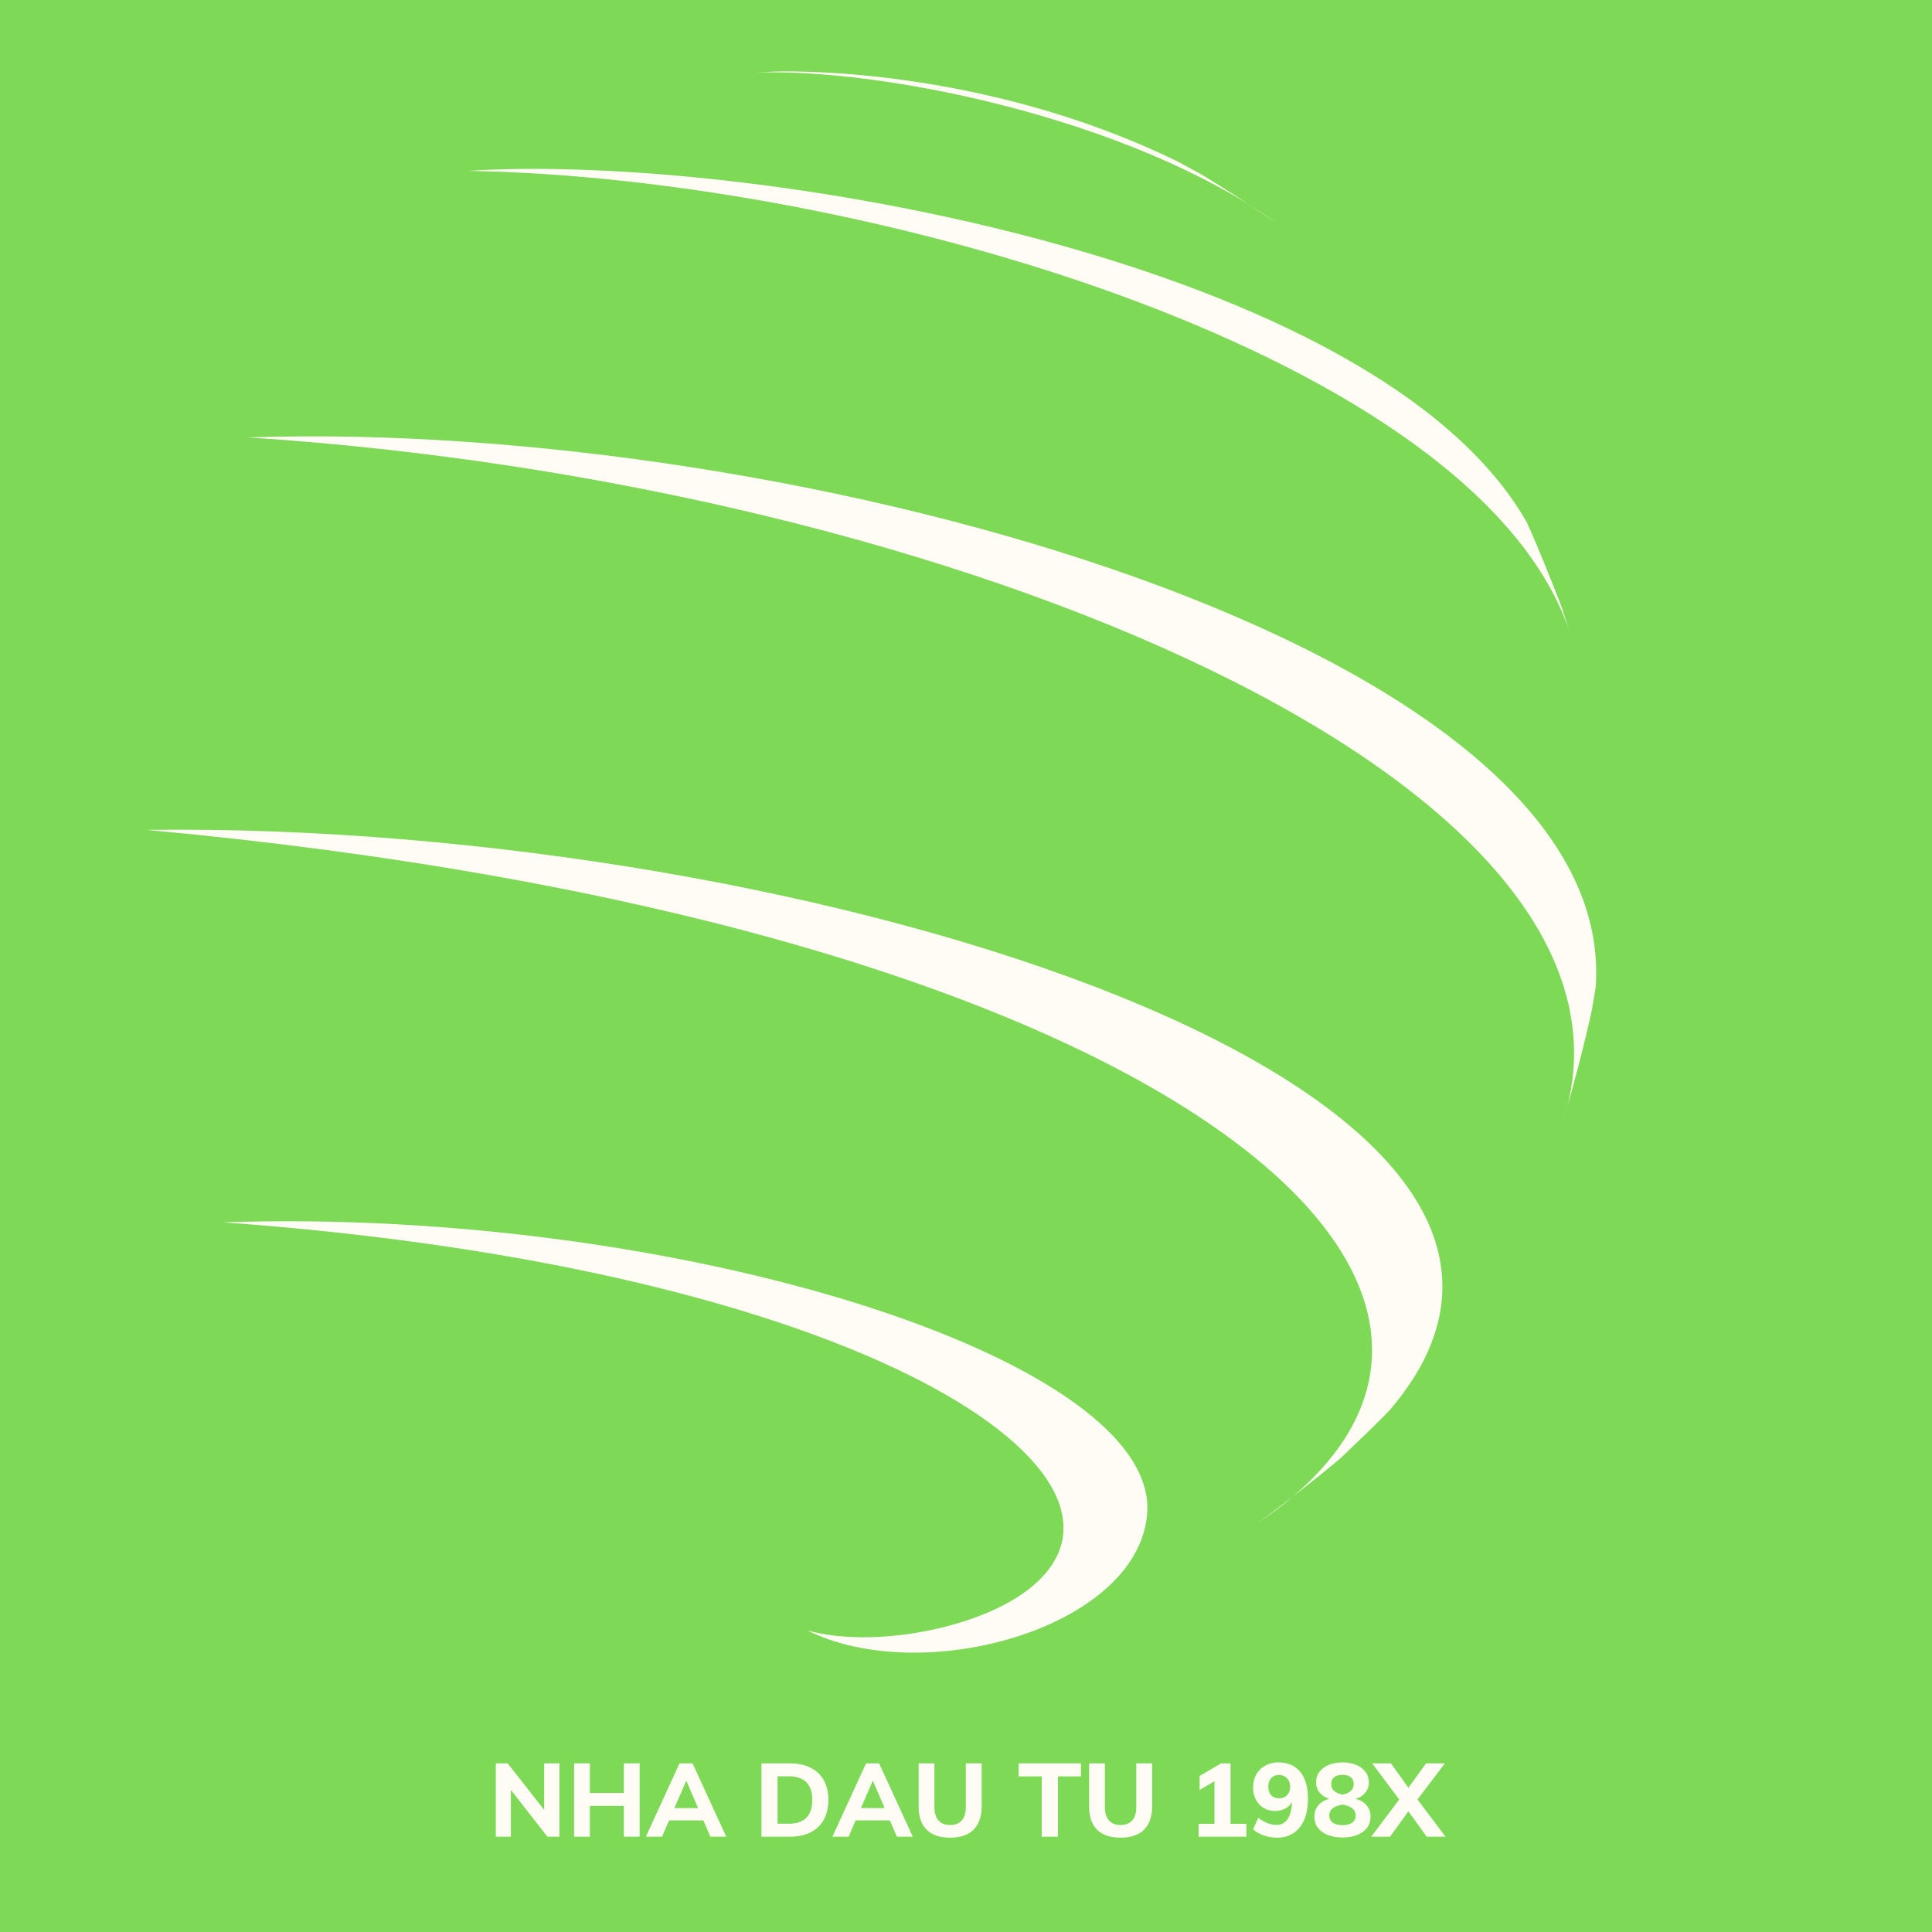
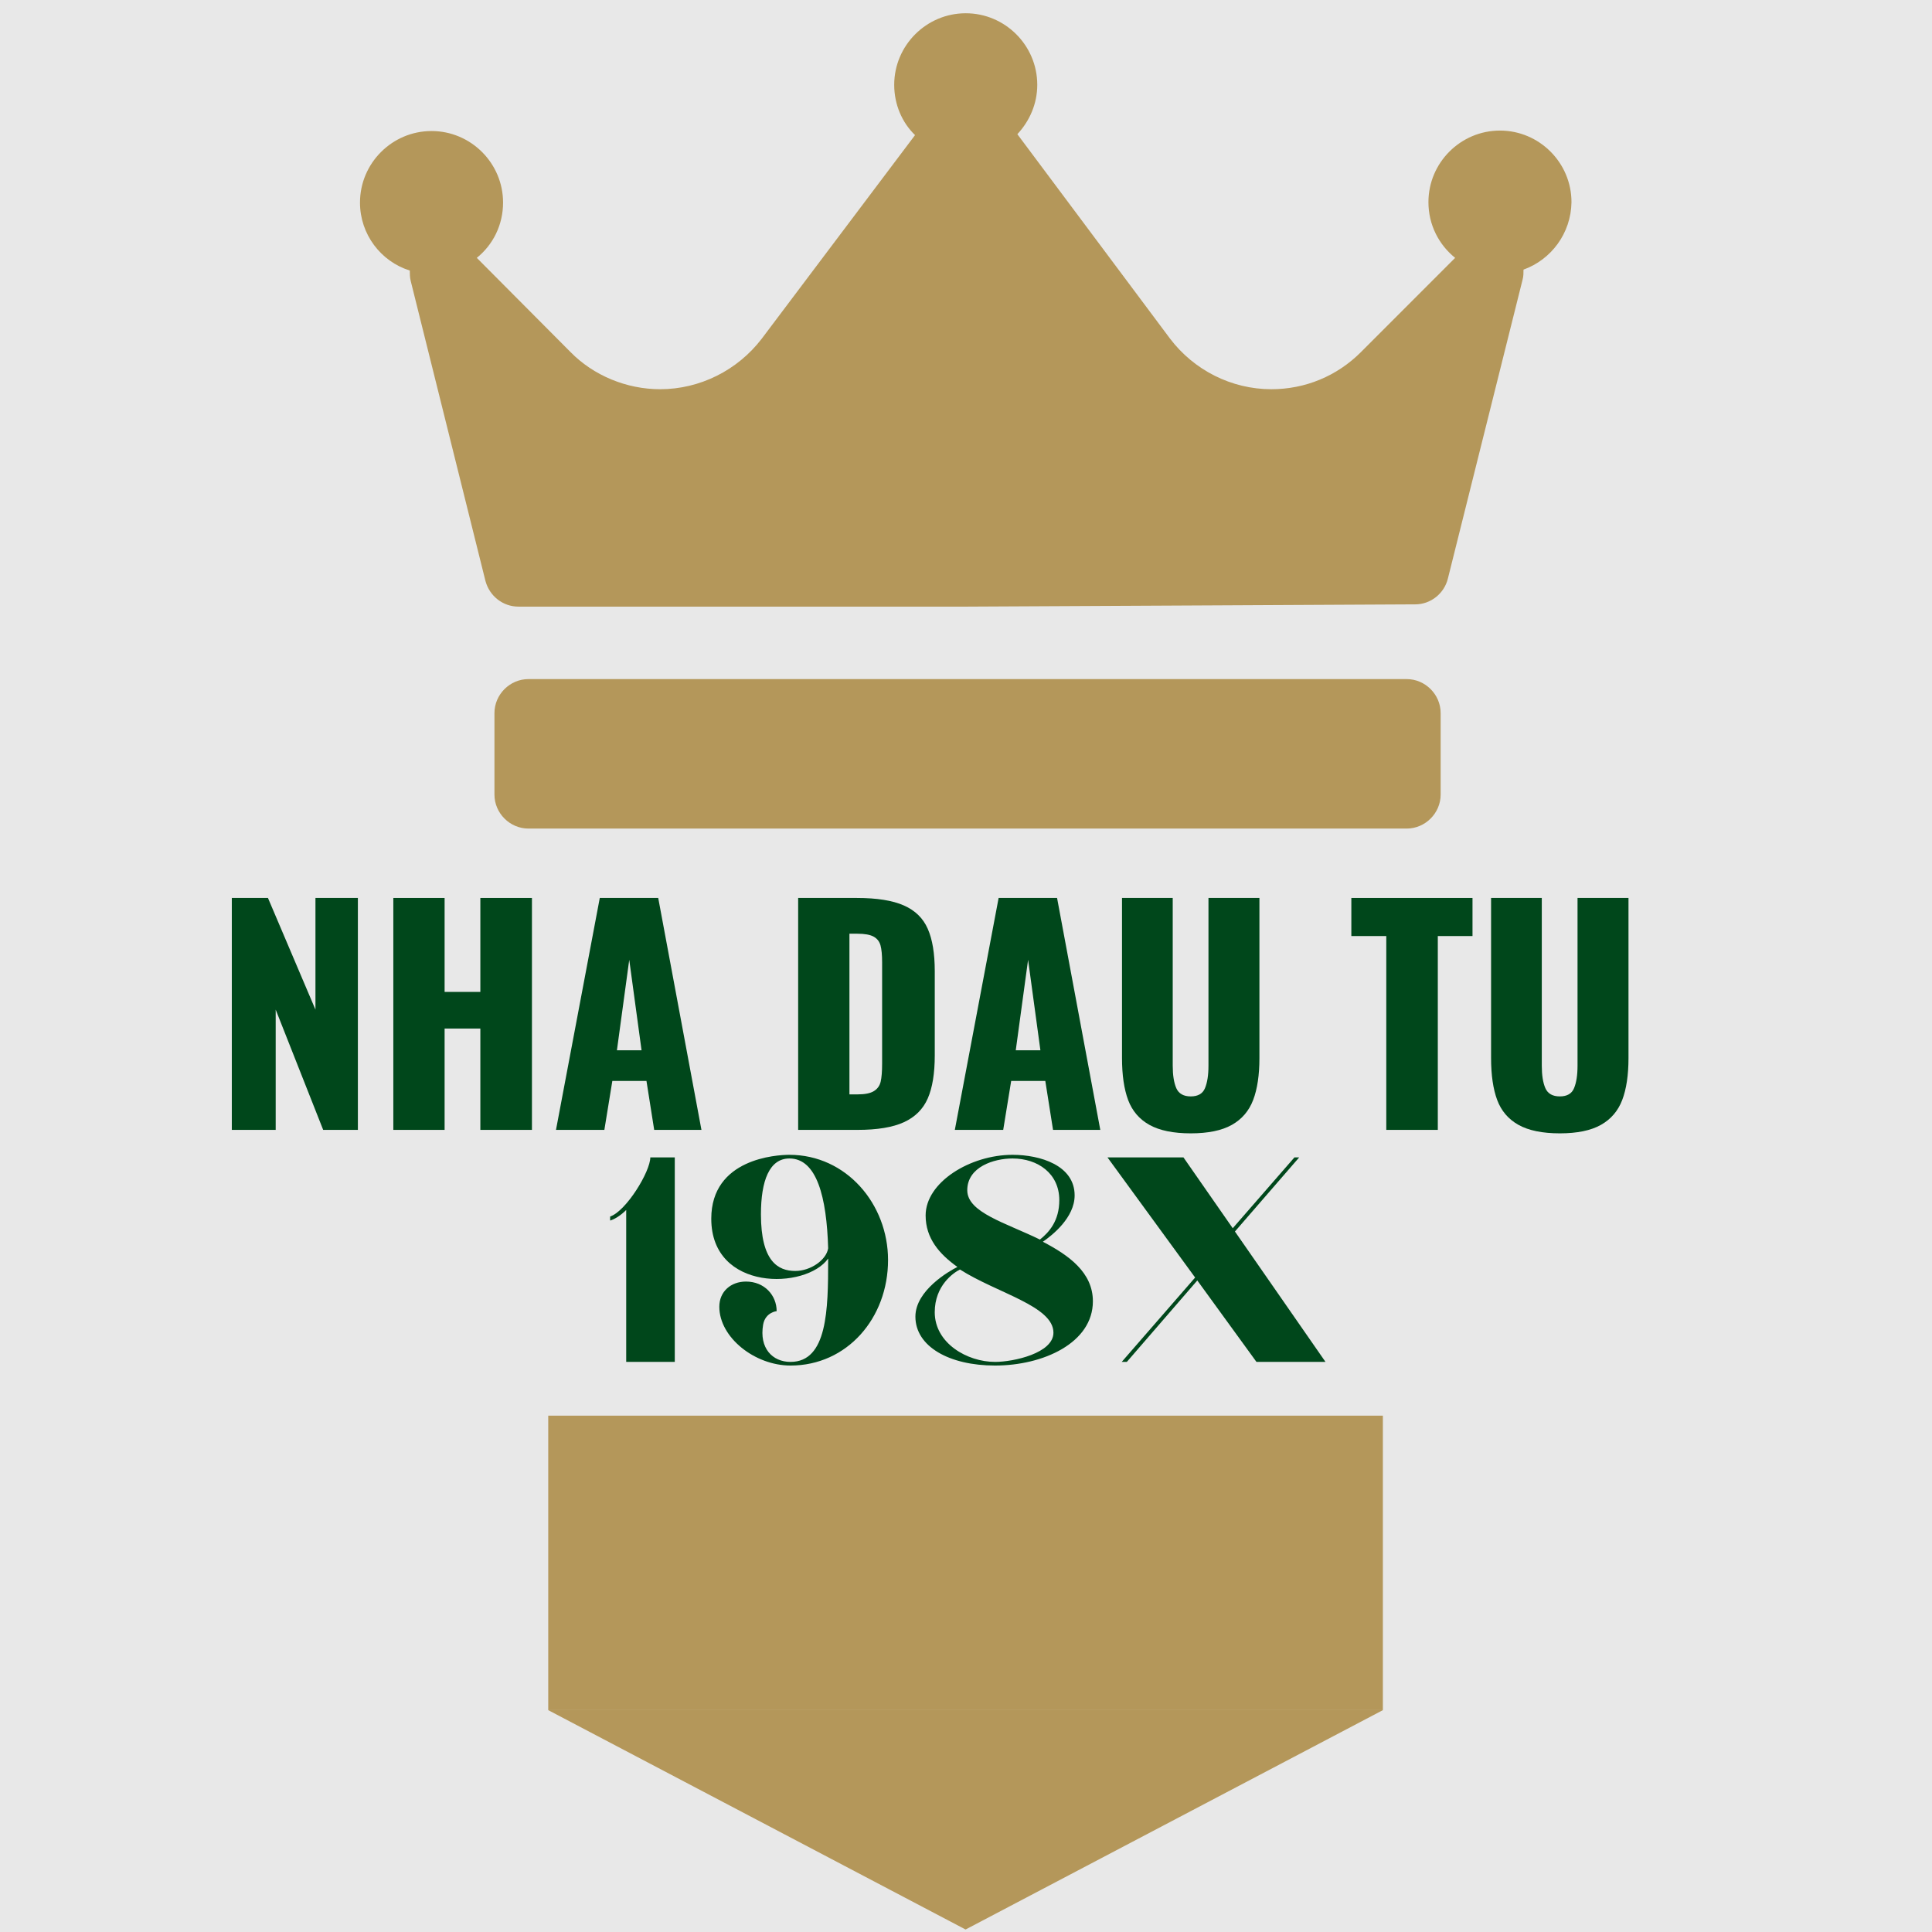
<svg xmlns="http://www.w3.org/2000/svg" width="375pt" zoomAndPan="magnify" viewBox="0 0 375 375" height="375pt" preserveAspectRatio="xMidYMid meet" version="1.2">
  <defs>
    <g />
    <clipPath xml:id="clip1" id="clip1">
-       <path d="M 28.438 161 L 280 161 L 280 296 L 28.438 296 Z M 28.438 161 " />
+       <path d="M 69.656 2.574 L 305.156 2.574 L 305.156 160.824 L 69.656 160.824 Z M 69.656 2.574 " />
+     </clipPath>
+     <clipPath xml:id="clip2" id="clip2">
+       <path d="M 106.414 331 L 268.414 331 L 268.414 375 L 106.414 375 Z M 106.414 331 " />
+     </clipPath>
+     <clipPath xml:id="clip3" id="clip3">
+       <path d="M 106.414 274.777 L 268.414 274.777 L 268.414 332 L 106.414 332 Z M 106.414 274.777 " />
    </clipPath>
  </defs>
  <g xml:id="surface1" id="surface1">
    <rect x="0" width="375" y="0" height="375" style="fill:rgb(100%,100%,100%);fill-opacity:1;stroke:none;" />
    <rect x="0" width="375" y="0" height="375" style="fill:rgb(100%,100%,100%);fill-opacity:1;stroke:none;" />
-     <rect x="0" width="375" y="0" height="375" style="fill:rgb(49.409%,85.1%,34.119%);fill-opacity:1;stroke:none;" />
-     <path style=" stroke:none;fill-rule:nonzero;fill:rgb(100%,98.819%,96.469%);fill-opacity:1;" d="M 247.953 43.387 C 243.598 40.434 237.727 36.574 233.207 33.871 L 228.5 31.305 C 190.082 12.598 151.883 13.836 150.273 13.898 C 149.184 13.961 147.727 14.027 146.637 14.102 C 170.645 13.145 219.211 22.789 247.953 43.387 " />
-     <path style=" stroke:none;fill-rule:nonzero;fill:rgb(100%,98.819%,96.469%);fill-opacity:1;" d="M 304.742 122.836 L 303.047 117.641 C 301.129 112.734 298.551 106.191 296.359 101.402 C 267.375 50.469 145.391 29.613 90.836 33.168 C 168.16 34.406 286.945 69.117 304.742 122.836 " />
-     <path style=" stroke:none;fill-rule:nonzero;fill:rgb(100%,98.819%,96.469%);fill-opacity:1;" d="M 303.523 217.242 C 305.363 210.934 307.602 202.453 308.984 196.031 L 309.723 191.645 C 314.473 125.469 154.336 81.27 48.18 84.902 C 185.5 93.801 323.875 152.285 303.523 217.242 " />
-     <g clip-rule="nonzero" clip-path="url(#clip1)">
-       <path style=" stroke:none;fill-rule:nonzero;fill:rgb(100%,98.819%,96.469%);fill-opacity:1;" d="M 244.039 295.715 C 249 292.07 255.469 287.012 260.18 283.055 C 263.098 280.242 267.035 276.547 269.824 273.613 C 322.859 211.324 156.918 159.418 28.488 161.082 C 221.145 178.793 306.344 247.477 248.434 292.527 C 247.148 293.527 245.359 294.758 244.039 295.715 " />
-     </g>
-     <path style=" stroke:none;fill-rule:nonzero;fill:rgb(100%,98.819%,96.469%);fill-opacity:1;" d="M 156.727 316.469 C 179.004 327.582 220.379 316.152 222.637 294.188 C 225.73 264.066 131.879 234.27 43.309 237.25 C 168.523 246.281 227.48 286.82 199.641 308.492 C 189.75 316.191 169.293 319.992 156.727 316.469 " />
-     <g style="fill:rgb(100%,98.819%,96.469%);fill-opacity:1;">
-       <g transform="translate(94.81641, 356.5)">
-         <path style="stroke:none;" d="M 10.812 -14.234 L 13.766 -14.234 L 13.766 0 L 11.438 0 L 4.344 -9.078 L 4.344 0 L 1.422 0 L 1.422 -14.234 L 3.719 -14.234 L 10.812 -5.188 Z M 10.812 -14.234 " />
+     <rect x="0" width="375" y="0" height="375" style="fill:rgb(90.979%,90.979%,90.979%);fill-opacity:1;stroke:none;" />
+     <g style="fill:rgb(0%,27.84%,10.59%);fill-opacity:1;">
+       <g transform="translate(41.66706, 219.3108)">
+         <path style="stroke:none;" d="M 3.328 -45.016 L 10.344 -45.016 L 19.562 -23.344 L 19.562 -45.016 L 27.797 -45.016 L 27.797 0 L 21.062 0 L 11.844 -23.344 L 11.844 0 L 3.328 0 Z M 3.328 -45.016 " />
      </g>
    </g>
-     <g style="fill:rgb(100%,98.819%,96.469%);fill-opacity:1;">
-       <g transform="translate(110.0104, 356.5)">
-         <path style="stroke:none;" d="M 11.078 -14.234 L 14.141 -14.234 L 14.141 0 L 11.078 0 L 11.078 -5.984 L 4.484 -5.984 L 4.484 0 L 1.422 0 L 1.422 -14.234 L 4.484 -14.234 L 4.484 -8.484 L 11.078 -8.484 Z M 11.078 -14.234 " />
+     <g style="fill:rgb(0%,27.84%,10.59%);fill-opacity:1;">
+       <g transform="translate(72.84434, 219.3108)">
+         <path style="stroke:none;" d="M 3.5 -45.016 L 13.453 -45.016 L 13.453 -26.781 L 20.391 -26.781 L 20.391 -45.016 L 30.406 -45.016 L 30.406 0 L 20.391 0 L 20.391 -19.672 L 13.453 -19.672 L 13.453 0 L 3.5 0 Z M 3.5 -45.016 " />
      </g>
    </g>
-     <g style="fill:rgb(100%,98.819%,96.469%);fill-opacity:1;">
-       <g transform="translate(125.5843, 356.5)">
-         <path style="stroke:none;" d="M 12.297 0 L 10.938 -3.156 L 4.281 -3.156 L 2.922 0 L -0.219 0 L 6.312 -14.234 L 8.844 -14.234 L 15.375 0 Z M 5.312 -5.547 L 9.922 -5.547 L 7.625 -10.875 Z M 5.312 -5.547 " />
+     <g style="fill:rgb(0%,27.84%,10.59%);fill-opacity:1;">
+       <g transform="translate(106.7448, 219.3108)">
+         <path style="stroke:none;" d="M 9.672 -45.016 L 21.016 -45.016 L 29.406 0 L 20.234 0 L 18.734 -9.5 L 12.109 -9.5 L 10.562 0 L 1.172 0 Z M 17.781 -15.453 L 15.391 -33.016 L 13 -15.453 Z M 17.781 -15.453 " />
      </g>
    </g>
-     <g style="fill:rgb(100%,98.819%,96.469%);fill-opacity:1;">
-       <g transform="translate(140.7583, 356.5)">
+     <g style="fill:rgb(0%,27.84%,10.59%);fill-opacity:1;">
+       <g transform="translate(137.3663, 219.3108)">
        <path style="stroke:none;" d="" />
      </g>
    </g>
-     <g style="fill:rgb(100%,98.819%,96.469%);fill-opacity:1;">
-       <g transform="translate(146.3761, 356.5)">
-         <path style="stroke:none;" d="M 1.422 -14.234 L 6.922 -14.234 C 8.484 -14.234 9.82 -13.953 10.938 -13.391 C 12.062 -12.836 12.922 -12.023 13.516 -10.953 C 14.109 -9.891 14.406 -8.617 14.406 -7.141 C 14.406 -5.648 14.109 -4.367 13.516 -3.297 C 12.93 -2.234 12.078 -1.414 10.953 -0.844 C 9.836 -0.281 8.492 0 6.922 0 L 1.422 0 Z M 6.719 -2.516 C 9.758 -2.516 11.281 -4.055 11.281 -7.141 C 11.281 -10.191 9.758 -11.719 6.719 -11.719 L 4.547 -11.719 L 4.547 -2.516 Z M 6.719 -2.516 " />
+     <g style="fill:rgb(0%,27.84%,10.59%);fill-opacity:1;">
+       <g transform="translate(151.5934, 219.3108)">
+         <path style="stroke:none;" d="M 3.328 -45.016 L 14.734 -45.016 C 18.617 -45.016 21.656 -44.531 23.844 -43.562 C 26.031 -42.602 27.578 -41.094 28.484 -39.031 C 29.391 -36.977 29.844 -34.234 29.844 -30.797 L 29.844 -14.453 C 29.844 -10.961 29.391 -8.18 28.484 -6.109 C 27.578 -4.035 26.039 -2.5 23.875 -1.5 C 21.707 -0.5 18.695 0 14.844 0 L 3.328 0 Z M 14.844 -6.891 C 16.281 -6.891 17.344 -7.102 18.031 -7.531 C 18.719 -7.957 19.156 -8.566 19.344 -9.359 C 19.531 -10.16 19.625 -11.336 19.625 -12.891 L 19.625 -32.516 C 19.625 -33.961 19.52 -35.062 19.312 -35.812 C 19.102 -36.57 18.656 -37.141 17.969 -37.516 C 17.289 -37.891 16.227 -38.078 14.781 -38.078 L 13.281 -38.078 L 13.281 -6.891 Z M 14.844 -6.891 " />
      </g>
    </g>
-     <g style="fill:rgb(100%,98.819%,96.469%);fill-opacity:1;">
-       <g transform="translate(161.79, 356.5)">
-         <path style="stroke:none;" d="M 12.297 0 L 10.938 -3.156 L 4.281 -3.156 L 2.922 0 L -0.219 0 L 6.312 -14.234 L 8.844 -14.234 L 15.375 0 Z M 5.312 -5.547 L 9.922 -5.547 L 7.625 -10.875 Z M 5.312 -5.547 " />
+     <g style="fill:rgb(0%,27.84%,10.59%);fill-opacity:1;">
+       <g transform="translate(184.16, 219.3108)">
+         <path style="stroke:none;" d="M 9.672 -45.016 L 21.016 -45.016 L 29.406 0 L 20.234 0 L 18.734 -9.5 L 12.109 -9.5 L 10.562 0 L 1.172 0 Z M 17.781 -15.453 L 15.391 -33.016 L 13 -15.453 Z M 17.781 -15.453 " />
      </g>
    </g>
-     <g style="fill:rgb(100%,98.819%,96.469%);fill-opacity:1;">
-       <g transform="translate(176.964, 356.5)">
-         <path style="stroke:none;" d="M 7.453 0.188 C 5.453 0.188 3.93 -0.328 2.891 -1.359 C 1.859 -2.391 1.344 -3.895 1.344 -5.875 L 1.344 -14.234 L 4.406 -14.234 L 4.406 -5.734 C 4.406 -4.609 4.664 -3.75 5.188 -3.156 C 5.719 -2.562 6.473 -2.266 7.453 -2.266 C 8.441 -2.266 9.195 -2.562 9.719 -3.156 C 10.238 -3.75 10.5 -4.609 10.5 -5.734 L 10.5 -14.234 L 13.578 -14.234 L 13.578 -5.875 C 13.578 -3.906 13.051 -2.398 12 -1.359 C 10.957 -0.328 9.441 0.188 7.453 0.188 Z M 7.453 0.188 " />
+     <g style="fill:rgb(0%,27.84%,10.59%);fill-opacity:1;">
+       <g transform="translate(214.7815, 219.3108)">
+         <path style="stroke:none;" d="M 16.344 0.672 C 12.969 0.672 10.297 0.125 8.328 -0.969 C 6.367 -2.062 4.988 -3.672 4.188 -5.797 C 3.395 -7.93 3 -10.648 3 -13.953 L 3 -45.016 L 12.844 -45.016 L 12.844 -12.453 C 12.844 -10.629 13.07 -9.18 13.531 -8.109 C 14 -7.035 14.938 -6.5 16.344 -6.5 C 17.75 -6.5 18.672 -7.035 19.109 -8.109 C 19.555 -9.18 19.781 -10.629 19.781 -12.453 L 19.781 -45.016 L 29.672 -45.016 L 29.672 -13.953 C 29.672 -10.648 29.266 -7.93 28.453 -5.797 C 27.641 -3.672 26.258 -2.062 24.312 -0.969 C 22.363 0.125 19.707 0.672 16.344 0.672 Z M 16.344 0.672 " />
      </g>
    </g>
-     <g style="fill:rgb(100%,98.819%,96.469%);fill-opacity:1;">
-       <g transform="translate(191.8781, 356.5)">
+     <g style="fill:rgb(0%,27.84%,10.59%);fill-opacity:1;">
+       <g transform="translate(247.4593, 219.3108)">
        <path style="stroke:none;" d="" />
      </g>
    </g>
-     <g style="fill:rgb(100%,98.819%,96.469%);fill-opacity:1;">
-       <g transform="translate(197.4959, 356.5)">
-         <path style="stroke:none;" d="M 4.703 0 L 4.703 -11.703 L 0.234 -11.703 L 0.234 -14.234 L 12.312 -14.234 L 12.312 -11.703 L 7.859 -11.703 L 7.859 0 Z M 4.703 0 " />
+     <g style="fill:rgb(0%,27.84%,10.59%);fill-opacity:1;">
+       <g transform="translate(261.6864, 219.3108)">
+         <path style="stroke:none;" d="M 7.391 -37.625 L 0.609 -37.625 L 0.609 -45.016 L 24.125 -45.016 L 24.125 -37.625 L 17.391 -37.625 L 17.391 0 L 7.391 0 Z M 7.391 -37.625 " />
      </g>
    </g>
-     <g style="fill:rgb(100%,98.819%,96.469%);fill-opacity:1;">
-       <g transform="translate(210.0509, 356.5)">
-         <path style="stroke:none;" d="M 7.453 0.188 C 5.453 0.188 3.93 -0.328 2.891 -1.359 C 1.859 -2.391 1.344 -3.895 1.344 -5.875 L 1.344 -14.234 L 4.406 -14.234 L 4.406 -5.734 C 4.406 -4.609 4.664 -3.75 5.188 -3.156 C 5.719 -2.562 6.473 -2.266 7.453 -2.266 C 8.441 -2.266 9.195 -2.562 9.719 -3.156 C 10.238 -3.75 10.5 -4.609 10.5 -5.734 L 10.5 -14.234 L 13.578 -14.234 L 13.578 -5.875 C 13.578 -3.906 13.051 -2.398 12 -1.359 C 10.957 -0.328 9.441 0.188 7.453 0.188 Z M 7.453 0.188 " />
+     <g style="fill:rgb(0%,27.84%,10.59%);fill-opacity:1;">
+       <g transform="translate(286.417, 219.3108)">
+         <path style="stroke:none;" d="M 16.344 0.672 C 12.969 0.672 10.297 0.125 8.328 -0.969 C 6.367 -2.062 4.988 -3.672 4.188 -5.797 C 3.395 -7.93 3 -10.648 3 -13.953 L 3 -45.016 L 12.844 -45.016 L 12.844 -12.453 C 12.844 -10.629 13.07 -9.18 13.531 -8.109 C 14 -7.035 14.938 -6.5 16.344 -6.5 C 17.75 -6.5 18.672 -7.035 19.109 -8.109 C 19.555 -9.18 19.781 -10.629 19.781 -12.453 L 19.781 -45.016 L 29.672 -45.016 L 29.672 -13.953 C 29.672 -10.648 29.266 -7.93 28.453 -5.797 C 27.641 -3.672 26.258 -2.062 24.312 -0.969 C 22.363 0.125 19.707 0.672 16.344 0.672 Z M 16.344 0.672 " />
      </g>
    </g>
-     <g style="fill:rgb(100%,98.819%,96.469%);fill-opacity:1;">
-       <g transform="translate(224.9651, 356.5)">
+     <g style="fill:rgb(0%,27.84%,10.59%);fill-opacity:1;">
+       <g transform="translate(319.0841, 219.3108)">
        <path style="stroke:none;" d="" />
      </g>
    </g>
-     <g style="fill:rgb(100%,98.819%,96.469%);fill-opacity:1;">
-       <g transform="translate(230.5828, 356.5)">
-         <path style="stroke:none;" d="M 8.266 -2.5 L 11.344 -2.5 L 11.344 0 L 2.062 0 L 2.062 -2.5 L 5.141 -2.5 L 5.141 -10.766 L 2.266 -9.062 L 2.266 -11.797 L 6.438 -14.234 L 8.266 -14.234 Z M 8.266 -2.5 " />
+     <g style="fill:rgb(0%,27.84%,10.59%);fill-opacity:1;">
+       <g transform="translate(116.654, 264.3443)">
+         <path style="stroke:none;" d="M 4.891 0 L 14.32 0 L 14.32 -39.699 L 9.57 -39.699 C 9.57 -36.934 4.891 -29.277 1.773 -28.215 L 1.773 -27.434 C 2.695 -27.719 3.828 -28.426 4.891 -29.488 Z M 4.891 0 " />
      </g>
    </g>
-     <g style="fill:rgb(100%,98.819%,96.469%);fill-opacity:1;">
-       <g transform="translate(242.5781, 356.5)">
-         <path style="stroke:none;" d="M 5.516 -14.422 C 7.367 -14.422 8.797 -13.805 9.797 -12.578 C 10.797 -11.348 11.297 -9.602 11.297 -7.344 C 11.297 -5.781 11.055 -4.438 10.578 -3.312 C 10.098 -2.188 9.41 -1.32 8.516 -0.719 C 7.629 -0.113 6.562 0.188 5.312 0.188 C 4.438 0.188 3.582 0.047 2.75 -0.234 C 1.926 -0.516 1.223 -0.91 0.641 -1.422 L 1.656 -3.656 C 2.875 -2.738 4.051 -2.281 5.188 -2.281 C 6.113 -2.281 6.832 -2.656 7.344 -3.406 C 7.863 -4.164 8.148 -5.27 8.203 -6.719 C 7.891 -6.188 7.445 -5.766 6.875 -5.453 C 6.301 -5.141 5.66 -4.984 4.953 -4.984 C 4.129 -4.984 3.383 -5.176 2.719 -5.562 C 2.062 -5.957 1.551 -6.504 1.188 -7.203 C 0.82 -7.91 0.641 -8.707 0.641 -9.594 C 0.641 -10.52 0.848 -11.348 1.266 -12.078 C 1.691 -12.816 2.273 -13.391 3.016 -13.797 C 3.754 -14.211 4.586 -14.422 5.516 -14.422 Z M 5.703 -7.438 C 6.336 -7.438 6.852 -7.645 7.25 -8.062 C 7.645 -8.488 7.844 -9.039 7.844 -9.719 C 7.844 -10.383 7.641 -10.926 7.234 -11.344 C 6.836 -11.77 6.328 -11.984 5.703 -11.984 C 5.055 -11.984 4.539 -11.773 4.156 -11.359 C 3.781 -10.941 3.594 -10.395 3.594 -9.719 C 3.594 -9.008 3.781 -8.453 4.156 -8.047 C 4.531 -7.641 5.047 -7.438 5.703 -7.438 Z M 5.703 -7.438 " />
+     <g style="fill:rgb(0%,27.84%,10.59%);fill-opacity:1;">
+       <g transform="translate(134.5145, 264.3443)">
+         <path style="stroke:none;" d="M 18.715 -40.195 C 16.234 -40.195 3.543 -39.484 3.543 -27.789 C 3.543 -13.609 21.977 -14.035 26.23 -20.062 L 26.23 -19.707 C 26.23 -10.207 26.086 0 18.926 0 C 15.383 0 12.832 -2.695 13.609 -7.23 C 14.035 -9.641 16.234 -9.852 16.234 -9.852 C 16.234 -12.902 13.895 -15.594 10.277 -15.594 C 7.371 -15.594 5.105 -13.68 5.105 -10.703 C 5.105 -4.75 11.98 0.707 18.926 0.707 C 29.914 0.707 37.855 -8.508 37.855 -19.777 C 37.855 -30.625 29.773 -40.195 18.715 -40.195 Z M 19.848 -17.652 C 16.516 -17.652 13.184 -19.496 13.184 -28.641 C 13.184 -35.16 14.816 -39.484 18.715 -39.484 C 24.031 -39.484 25.945 -31.969 26.23 -22.047 C 25.875 -19.777 22.824 -17.652 19.848 -17.652 Z M 19.848 -17.652 " />
      </g>
    </g>
-     <g style="fill:rgb(100%,98.819%,96.469%);fill-opacity:1;">
-       <g transform="translate(254.5734, 356.5)">
-         <path style="stroke:none;" d="M 8.562 -7.344 C 9.477 -7.102 10.188 -6.68 10.688 -6.078 C 11.195 -5.484 11.453 -4.75 11.453 -3.875 C 11.453 -3.051 11.223 -2.332 10.766 -1.719 C 10.305 -1.113 9.66 -0.648 8.828 -0.328 C 8.004 -0.004 7.062 0.156 6 0.156 C 4.938 0.156 3.988 -0.004 3.156 -0.328 C 2.332 -0.648 1.691 -1.113 1.234 -1.719 C 0.773 -2.332 0.547 -3.051 0.547 -3.875 C 0.547 -4.75 0.801 -5.488 1.312 -6.094 C 1.82 -6.695 2.531 -7.113 3.438 -7.344 C 2.633 -7.602 2.004 -8.016 1.547 -8.578 C 1.098 -9.141 0.875 -9.801 0.875 -10.562 C 0.875 -11.332 1.094 -12.008 1.531 -12.594 C 1.977 -13.188 2.594 -13.641 3.375 -13.953 C 4.156 -14.266 5.031 -14.422 6 -14.422 C 6.969 -14.422 7.844 -14.266 8.625 -13.953 C 9.406 -13.641 10.016 -13.188 10.453 -12.594 C 10.898 -12.008 11.125 -11.332 11.125 -10.562 C 11.125 -9.789 10.891 -9.117 10.422 -8.547 C 9.961 -7.973 9.344 -7.57 8.562 -7.344 Z M 6 -12.016 C 5.332 -12.016 4.801 -11.859 4.406 -11.547 C 4.008 -11.242 3.812 -10.801 3.812 -10.219 C 3.812 -9.656 4.008 -9.203 4.406 -8.859 C 4.801 -8.523 5.332 -8.289 6 -8.156 C 6.664 -8.289 7.195 -8.523 7.594 -8.859 C 7.988 -9.203 8.188 -9.656 8.188 -10.219 C 8.188 -10.801 7.988 -11.242 7.594 -11.547 C 7.195 -11.859 6.664 -12.016 6 -12.016 Z M 6 -2.234 C 6.789 -2.234 7.414 -2.395 7.875 -2.719 C 8.332 -3.039 8.562 -3.508 8.562 -4.125 C 8.562 -4.695 8.332 -5.16 7.875 -5.516 C 7.414 -5.879 6.789 -6.117 6 -6.234 C 5.207 -6.117 4.582 -5.879 4.125 -5.516 C 3.664 -5.16 3.438 -4.695 3.438 -4.125 C 3.438 -3.508 3.664 -3.039 4.125 -2.719 C 4.582 -2.395 5.207 -2.234 6 -2.234 Z M 6 -2.234 " />
+     <g style="fill:rgb(0%,27.84%,10.59%);fill-opacity:1;">
+       <g transform="translate(175.9057, 264.3443)">
+         <path style="stroke:none;" d="M 17.227 0.707 C 26.582 0.707 36.223 -3.688 36.223 -11.766 C 36.223 -17.367 31.547 -20.699 26.512 -23.32 C 28.355 -24.598 32.68 -28 32.68 -32.324 C 32.68 -38.137 26.016 -40.195 20.629 -40.195 C 12.406 -40.195 3.758 -34.875 3.758 -28.426 C 3.758 -23.961 6.449 -20.91 9.926 -18.43 C 8.363 -17.652 1.773 -13.895 1.773 -8.789 C 1.773 -2.977 8.363 0.707 17.227 0.707 Z M 25.945 -23.746 C 19.281 -27.008 11.84 -28.992 11.84 -33.316 C 11.84 -37.855 17.012 -39.484 20.629 -39.484 C 25.52 -39.484 29.703 -36.578 29.703 -31.402 C 29.703 -27.363 27.719 -25.164 25.945 -23.746 Z M 17.227 0 C 11.84 0 5.527 -3.617 5.527 -9.641 C 5.527 -14.816 9.145 -17.297 10.422 -17.934 C 17.652 -13.328 28.566 -10.848 28.566 -5.672 C 28.566 -1.703 20.84 0 17.227 0 Z M 17.227 0 " />
      </g>
    </g>
-     <g style="fill:rgb(100%,98.819%,96.469%);fill-opacity:1;">
-       <g transform="translate(266.5686, 356.5)">
-         <path style="stroke:none;" d="M 8.562 -7.219 L 14 0 L 10.359 0 L 6.797 -4.922 L 3.234 0 L -0.406 0 L 5.016 -7.219 L -0.234 -14.234 L 3.406 -14.234 L 6.797 -9.5 L 10.234 -14.234 L 13.875 -14.234 Z M 8.562 -7.219 " />
+     <g style="fill:rgb(0%,27.84%,10.59%);fill-opacity:1;">
+       <g transform="translate(213.8949, 264.3443)">
+         <path style="stroke:none;" d="M 3.828 0 L 4.82 0 L 18.5 -15.809 L 29.984 0 L 43.383 0 L 25.805 -25.309 L 38.281 -39.699 L 37.359 -39.699 L 25.379 -25.945 L 15.809 -39.699 L 1.062 -39.699 L 18.078 -16.375 Z M 3.828 0 " />
      </g>
+     </g>
+     <g style="fill:rgb(0%,27.84%,10.59%);fill-opacity:1;">
+       <g transform="translate(186.5321, 315.3691)">
+         <path style="stroke:none;" d="" />
+       </g>
+     </g>
+     <g clip-rule="nonzero" clip-path="url(#clip1)">
+       <path style=" stroke:none;fill-rule:nonzero;fill:rgb(70.589%,59.219%,35.289%);fill-opacity:1;" d="M 295.711 52.336 C 295.711 52.949 295.711 53.652 295.535 54.27 L 281.035 112.293 C 280.332 115.195 277.695 117.305 274.707 117.305 L 187.715 117.746 L 100.633 117.746 C 97.645 117.746 95.008 115.723 94.219 112.734 L 79.719 54.531 C 79.543 53.828 79.543 53.125 79.543 52.512 C 73.918 50.754 69.875 45.477 69.875 39.324 C 69.875 31.676 76.113 25.434 83.762 25.434 C 91.406 25.434 97.645 31.676 97.645 39.324 C 97.645 43.633 95.711 47.5 92.547 50.051 L 110.738 68.336 C 115.219 72.906 121.633 75.547 128.137 75.547 C 135.867 75.547 143.16 71.852 147.82 65.785 L 177.609 26.223 C 175.059 23.762 173.566 20.246 173.566 16.465 C 173.566 8.816 179.805 2.574 187.449 2.574 C 195.094 2.574 201.332 8.816 201.332 16.465 C 201.332 20.156 199.84 23.5 197.469 26.047 L 227.082 65.699 C 231.738 71.852 239.031 75.547 246.766 75.547 C 253.355 75.547 259.504 72.996 264.164 68.336 L 282.441 50.051 C 279.277 47.5 277.258 43.633 277.258 39.234 C 277.258 31.586 283.496 25.344 291.141 25.344 C 298.785 25.344 305.023 31.586 305.023 39.234 C 304.938 45.301 301.07 50.402 295.711 52.336 Z M 279.629 138.406 C 279.629 134.801 276.641 131.812 273.039 131.812 L 102.566 131.812 C 98.961 131.812 95.973 134.801 95.973 138.406 L 95.973 154.23 C 95.973 157.836 98.961 160.824 102.566 160.824 L 273.039 160.824 C 276.641 160.824 279.629 157.836 279.629 154.23 Z M 279.629 138.406 " />
+     </g>
+     <g clip-rule="nonzero" clip-path="url(#clip2)">
+       <path style=" stroke:none;fill-rule:nonzero;fill:rgb(70.589%,59.219%,35.289%);fill-opacity:1;" d="M 187.418 374.516 L 268.414 331.938 L 106.414 331.938 Z M 187.418 374.516 " />
+     </g>
+     <g clip-rule="nonzero" clip-path="url(#clip3)">
+       <path style=" stroke:none;fill-rule:nonzero;fill:rgb(70.589%,59.219%,35.289%);fill-opacity:1;" d="M 106.414 176.211 L 268.414 176.211 L 268.414 331.938 L 106.414 331.938 Z M 106.414 176.211 " />
    </g>
  </g>
</svg>
